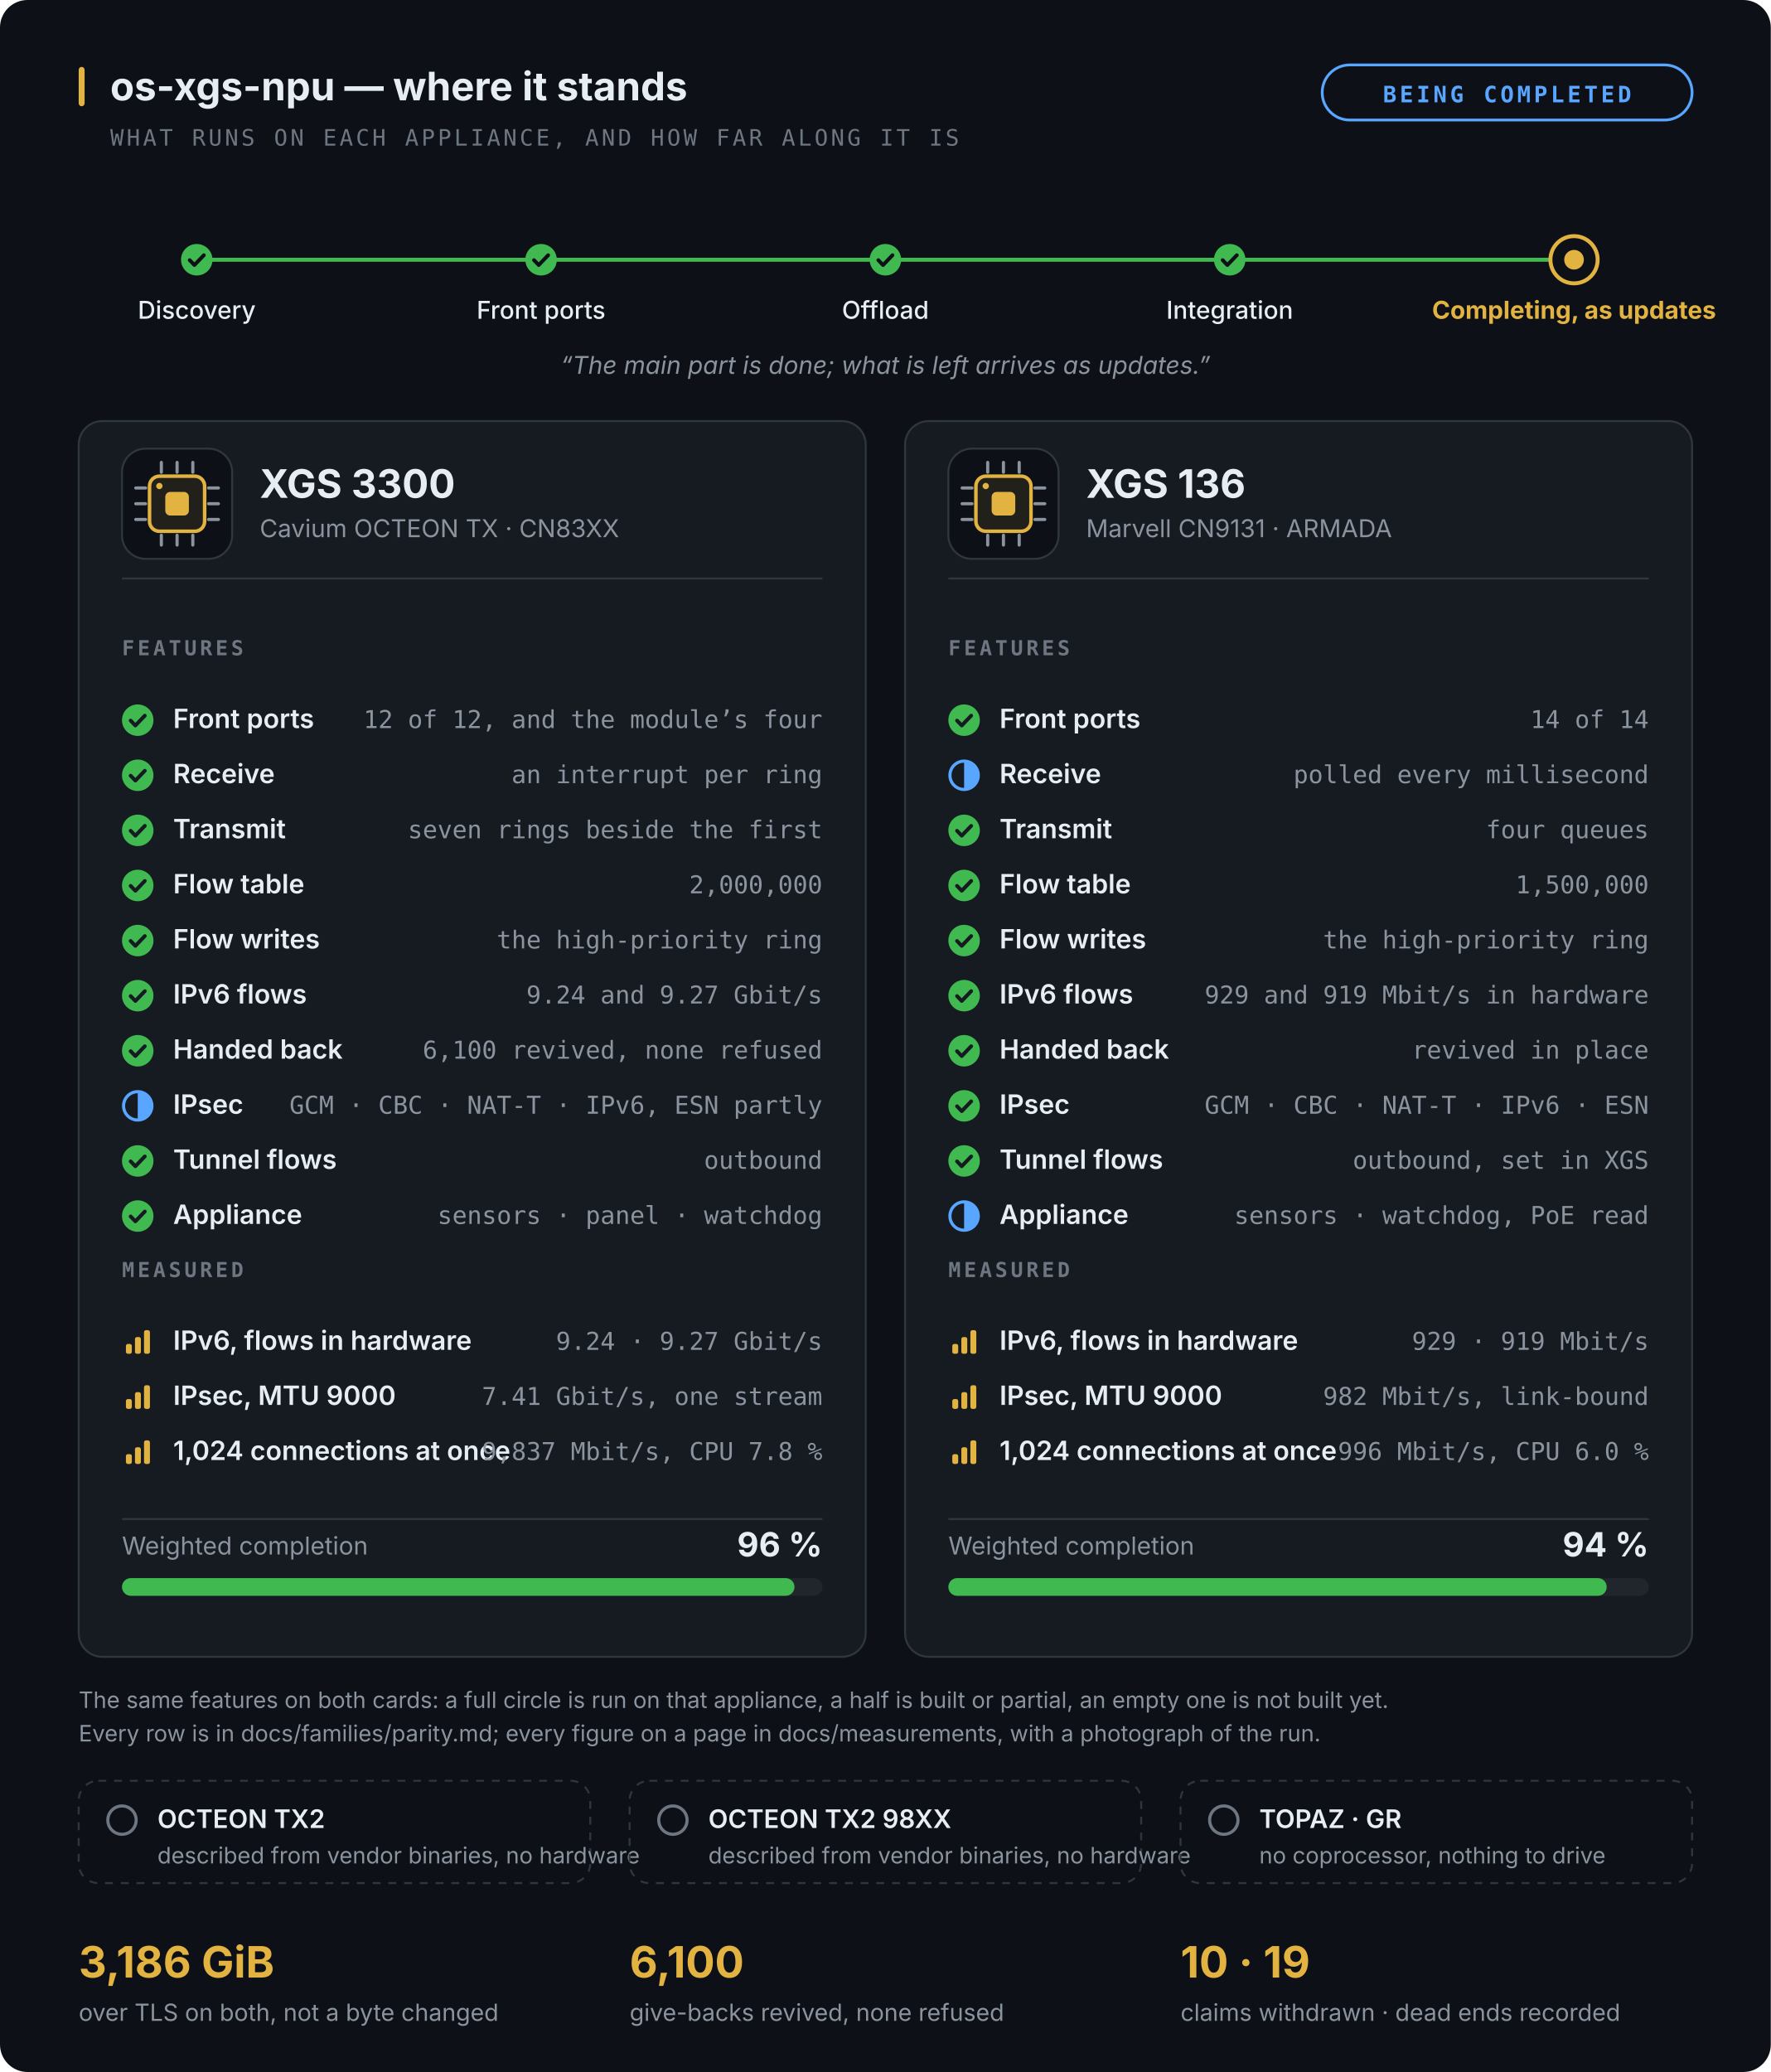
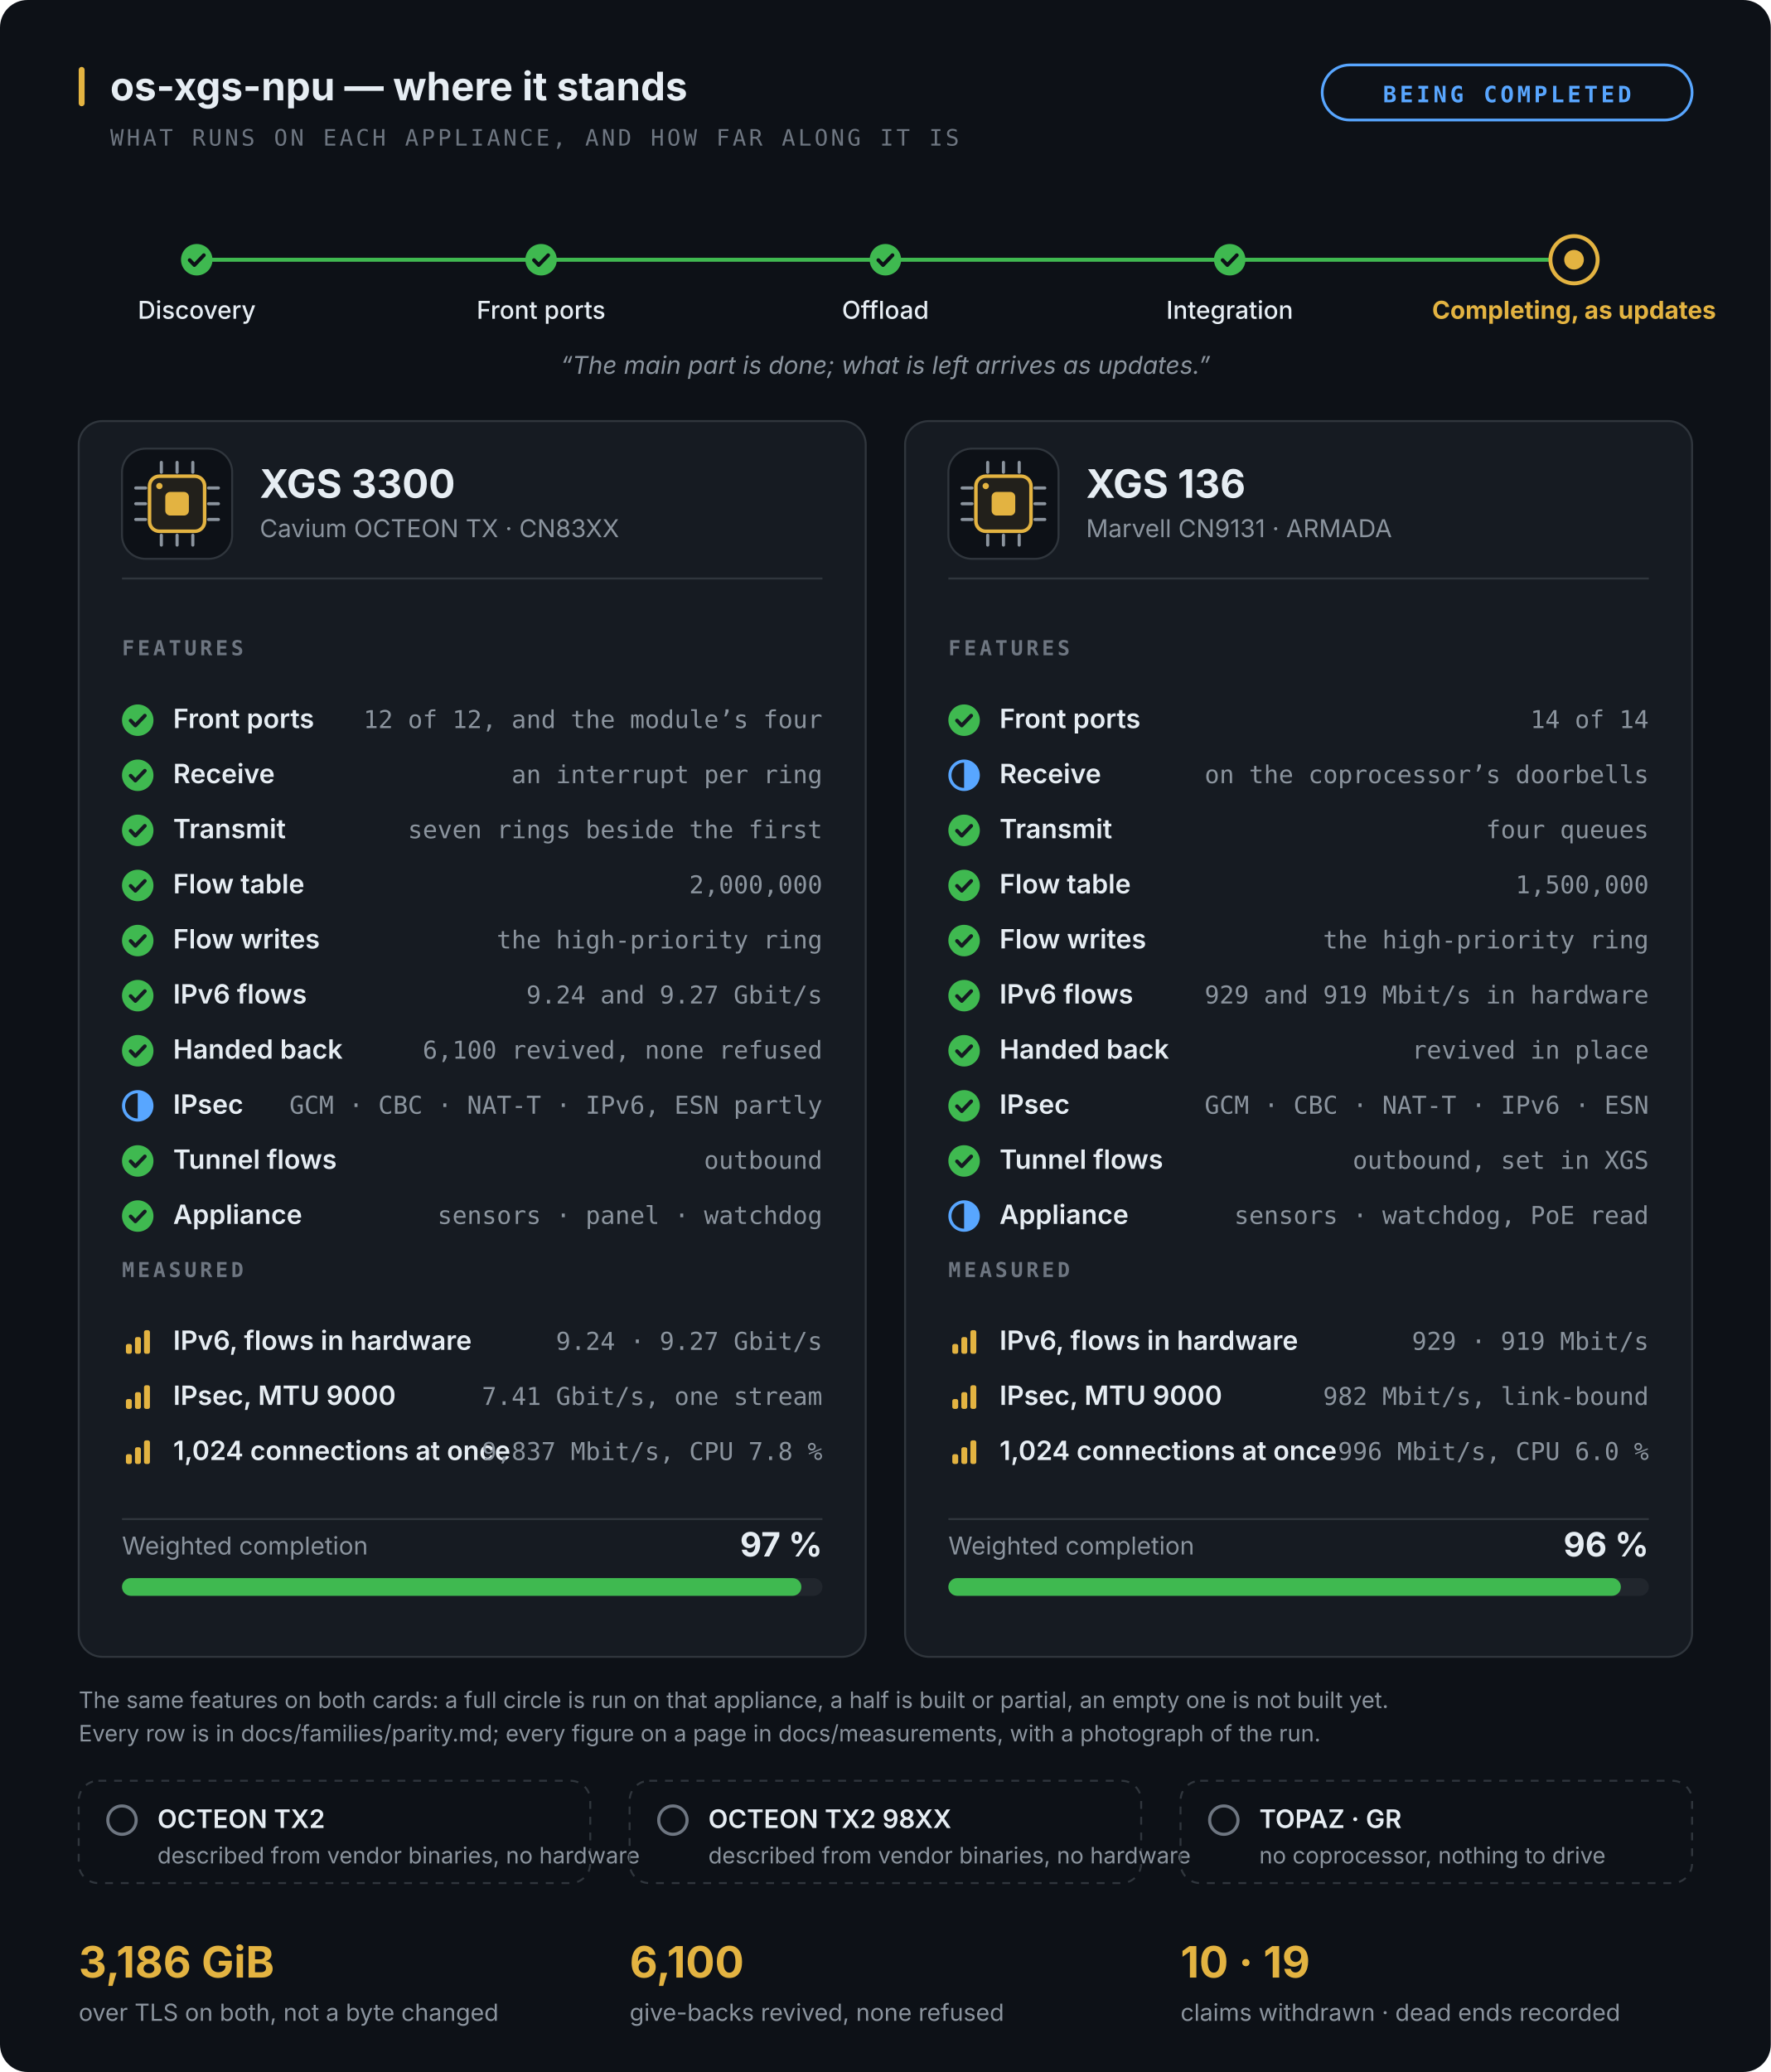
- <svg xmlns="http://www.w3.org/2000/svg" viewBox="0 0 900 1053" width="900" height="1053" role="img" aria-label="os-xgs-npu status. Stage: discovery, front ports, offload and integration done, the work-in-progress notice lifted; what is left being completed as updates. XGS 3300, Cavium OCTEON TX and CN83XX: Front ports: 12 of 12, and the module's four; Receive: an interrupt per ring; Transmit: seven rings beside the first; Flow table: 2,000,000; Flow writes: the high-priority ring; IPv6 flows: 9.24 and 9.27 Gbit/s; Handed back: 6,100 revived, none refused; IPsec: GCM and CBC and NAT-T and IPv6, ESN partly; Tunnel flows: outbound; Appliance: sensors and panel and watchdog; IPv6, flows in hardware: 9.24 and 9.27 Gbit/s; IPsec, MTU 9000: 7.41 Gbit/s, one stream; 1,024 connections at once: 9,837 Mbit/s, CPU 7.8 %; weighted completion 96 per cent. XGS 136, Marvell CN9131 and ARMADA: Front ports: 14 of 14; Receive: polled every millisecond; Transmit: four queues; Flow table: 1,500,000; Flow writes: the high-priority ring; IPv6 flows: 929 and 919 Mbit/s in hardware; Handed back: revived in place; IPsec: GCM and CBC and NAT-T and IPv6 and ESN; Tunnel flows: outbound, set in XGS; Appliance: sensors and watchdog, PoE read; IPv6, flows in hardware: 929 and 919 Mbit/s; IPsec, MTU 9000: 982 Mbit/s, link-bound; 1,024 connections at once: 996 Mbit/s, CPU 6.0 %; weighted completion 94 per cent. OCTEON TX2 and TX2 98XX described only; TOPAZ and GR have no coprocessor. 3,186 GiB over TLS on both, not a byte changed; 6,100 give-backs revived, none refused; 10 and 19 claims withdrawn and dead ends recorded.">
+ <svg xmlns="http://www.w3.org/2000/svg" viewBox="0 0 900 1053" width="900" height="1053" role="img" aria-label="os-xgs-npu status. Stage: discovery, front ports, offload and integration done, the work-in-progress notice lifted; what is left being completed as updates. XGS 3300, Cavium OCTEON TX and CN83XX: Front ports: 12 of 12, and the module's four; Receive: an interrupt per ring; Transmit: seven rings beside the first; Flow table: 2,000,000; Flow writes: the high-priority ring; IPv6 flows: 9.24 and 9.27 Gbit/s; Handed back: 6,100 revived, none refused; IPsec: GCM and CBC and NAT-T and IPv6, ESN partly; Tunnel flows: outbound; Appliance: sensors and panel and watchdog; IPv6, flows in hardware: 9.24 and 9.27 Gbit/s; IPsec, MTU 9000: 7.41 Gbit/s, one stream; 1,024 connections at once: 9,837 Mbit/s, CPU 7.8 %; weighted completion 97 per cent. XGS 136, Marvell CN9131 and ARMADA: Front ports: 14 of 14; Receive: on the coprocessor's doorbells; Transmit: four queues; Flow table: 1,500,000; Flow writes: the high-priority ring; IPv6 flows: 929 and 919 Mbit/s in hardware; Handed back: revived in place; IPsec: GCM and CBC and NAT-T and IPv6 and ESN; Tunnel flows: outbound, set in XGS; Appliance: sensors and watchdog, PoE read; IPv6, flows in hardware: 929 and 919 Mbit/s; IPsec, MTU 9000: 982 Mbit/s, link-bound; 1,024 connections at once: 996 Mbit/s, CPU 6.0 %; weighted completion 96 per cent. OCTEON TX2 and TX2 98XX described only; TOPAZ and GR have no coprocessor. 3,186 GiB over TLS on both, not a byte changed; 6,100 give-backs revived, none refused; 10 and 19 claims withdrawn and dead ends recorded.">
  <rect width="900" height="1053" rx="14" fill="#0D1117" />
  <rect x="40" y="34" width="3" height="20" rx="1.5" fill="#E3B341" />
  <text x="56" y="51" font-family="ui-sans-serif,-apple-system,Segoe UI,Inter,Helvetica,Arial,sans-serif" font-size="20" font-weight="700" fill="#E6EDF3" text-anchor="start">os-xgs-npu — where it stands</text>
  <text x="56" y="74" font-family="ui-monospace,SFMono-Regular,Menlo,Consolas,monospace" font-size="11.5" font-weight="400" fill="#6E7681" text-anchor="start" letter-spacing="1.4">WHAT RUNS ON EACH APPLIANCE, AND HOW FAR ALONG IT IS</text>
  <rect x="672" y="33" width="188" height="28" rx="14" fill="none" stroke="#58A6FF" stroke-width="1.4" />
  <text x="766" y="52" font-family="ui-monospace,SFMono-Regular,Menlo,Consolas,monospace" font-size="11.5" font-weight="700" fill="#58A6FF" text-anchor="middle" letter-spacing="1.6">BEING COMPLETED</text>
  <line x1="100" y1="132" x2="800" y2="132" stroke="#30363D" stroke-width="2" />
  <line x1="100" y1="132" x2="800" y2="132" stroke="#3FB950" stroke-width="2" />
  <circle cx="100" cy="132" r="8" fill="#3FB950" />
  <path d="M96.4 132.2 l2.4 2.5 l4.8 -5" fill="none" stroke="#0D1117" stroke-width="1.9" stroke-linecap="round" stroke-linejoin="round" />
  <text x="100" y="162" font-family="ui-sans-serif,-apple-system,Segoe UI,Inter,Helvetica,Arial,sans-serif" font-size="12.5" font-weight="500" fill="#E6EDF3" text-anchor="middle">Discovery</text>
  <circle cx="275" cy="132" r="8" fill="#3FB950" />
  <path d="M271.4 132.2 l2.4 2.5 l4.8 -5" fill="none" stroke="#0D1117" stroke-width="1.9" stroke-linecap="round" stroke-linejoin="round" />
  <text x="275" y="162" font-family="ui-sans-serif,-apple-system,Segoe UI,Inter,Helvetica,Arial,sans-serif" font-size="12.5" font-weight="500" fill="#E6EDF3" text-anchor="middle">Front ports</text>
  <circle cx="450" cy="132" r="8" fill="#3FB950" />
  <path d="M446.4 132.2 l2.4 2.5 l4.8 -5" fill="none" stroke="#0D1117" stroke-width="1.9" stroke-linecap="round" stroke-linejoin="round" />
  <text x="450" y="162" font-family="ui-sans-serif,-apple-system,Segoe UI,Inter,Helvetica,Arial,sans-serif" font-size="12.5" font-weight="500" fill="#E6EDF3" text-anchor="middle">Offload</text>
  <circle cx="625" cy="132" r="8" fill="#3FB950" />
  <path d="M621.4 132.2 l2.4 2.5 l4.8 -5" fill="none" stroke="#0D1117" stroke-width="1.9" stroke-linecap="round" stroke-linejoin="round" />
  <text x="625" y="162" font-family="ui-sans-serif,-apple-system,Segoe UI,Inter,Helvetica,Arial,sans-serif" font-size="12.5" font-weight="500" fill="#E6EDF3" text-anchor="middle">Integration</text>
  <circle cx="800" cy="132" r="12" fill="#0D1117" stroke="#E3B341" stroke-width="2" />
  <circle cx="800" cy="132" r="5" fill="#E3B341" />
  <text x="800" y="162" font-family="ui-sans-serif,-apple-system,Segoe UI,Inter,Helvetica,Arial,sans-serif" font-size="12.5" font-weight="700" fill="#E3B341" text-anchor="middle">Completing, as updates</text>
  <text x="450.0" y="190" font-family="ui-sans-serif,-apple-system,Segoe UI,Inter,Helvetica,Arial,sans-serif" font-size="12.5" font-weight="400" fill="#8B949E" text-anchor="middle" font-style="italic">“The main part is done; what is left arrives as updates.”</text>
  <rect x="40" y="214" width="400" height="628" rx="12" fill="#161B22" stroke="#30363D" />
  <rect x="62" y="228" width="56" height="56" rx="12" fill="#0D1117" stroke="#30363D" />
  <path d="M82.0 240.0 v-5 M82.0 272.0 v5 M74.0 248.0 h-5 M106.0 248.0 h5" stroke="#8B949E" stroke-width="1.6" stroke-linecap="round" fill="none" />
  <path d="M90.0 240.0 v-5 M90.0 272.0 v5 M74.0 256.0 h-5 M106.0 256.0 h5" stroke="#8B949E" stroke-width="1.6" stroke-linecap="round" fill="none" />
  <path d="M98.0 240.0 v-5 M98.0 272.0 v5 M74.0 264.0 h-5 M106.0 264.0 h5" stroke="#8B949E" stroke-width="1.6" stroke-linecap="round" fill="none" />
  <rect x="76.0" y="242.0" width="28" height="28" rx="5" fill="#E3B341" fill-opacity="0.10" stroke="#E3B341" stroke-width="1.8" />
  <rect x="84.0" y="250.0" width="12" height="12" rx="2.5" fill="#E3B341" />
  <circle cx="81.0" cy="247.0" r="1.6" fill="#E3B341" />
  <text x="132" y="253" font-family="ui-sans-serif,-apple-system,Segoe UI,Inter,Helvetica,Arial,sans-serif" font-size="20" font-weight="700" fill="#E6EDF3" text-anchor="start">XGS 3300</text>
  <text x="132" y="273" font-family="ui-sans-serif,-apple-system,Segoe UI,Inter,Helvetica,Arial,sans-serif" font-size="12.5" font-weight="400" fill="#8B949E" text-anchor="start">Cavium OCTEON TX · CN83XX</text>
  <line x1="62" y1="294" x2="418" y2="294" stroke="#30363D" />
  <text x="62" y="333" font-family="ui-monospace,SFMono-Regular,Menlo,Consolas,monospace" font-size="10.5" font-weight="700" fill="#6E7681" text-anchor="start" letter-spacing="1.6">FEATURES</text>
  <circle cx="70" cy="366" r="8" fill="#3FB950" />
  <path d="M66.4 366.2 l2.4 2.5 l4.8 -5" fill="none" stroke="#161B22" stroke-width="1.9" stroke-linecap="round" stroke-linejoin="round" />
  <text x="88" y="370" font-family="ui-sans-serif,-apple-system,Segoe UI,Inter,Helvetica,Arial,sans-serif" font-size="13.5" font-weight="600" fill="#E6EDF3" text-anchor="start">Front ports</text>
  <text x="418" y="370" font-family="ui-monospace,SFMono-Regular,Menlo,Consolas,monospace" font-size="12.5" font-weight="400" fill="#8B949E" text-anchor="end">12 of 12, and the module’s four</text>
  <circle cx="70" cy="394" r="8" fill="#3FB950" />
  <path d="M66.4 394.2 l2.4 2.5 l4.8 -5" fill="none" stroke="#161B22" stroke-width="1.9" stroke-linecap="round" stroke-linejoin="round" />
  <text x="88" y="398" font-family="ui-sans-serif,-apple-system,Segoe UI,Inter,Helvetica,Arial,sans-serif" font-size="13.5" font-weight="600" fill="#E6EDF3" text-anchor="start">Receive</text>
  <text x="418" y="398" font-family="ui-monospace,SFMono-Regular,Menlo,Consolas,monospace" font-size="12.5" font-weight="400" fill="#8B949E" text-anchor="end">an interrupt per ring</text>
  <circle cx="70" cy="422" r="8" fill="#3FB950" />
  <path d="M66.4 422.2 l2.4 2.5 l4.8 -5" fill="none" stroke="#161B22" stroke-width="1.9" stroke-linecap="round" stroke-linejoin="round" />
  <text x="88" y="426" font-family="ui-sans-serif,-apple-system,Segoe UI,Inter,Helvetica,Arial,sans-serif" font-size="13.5" font-weight="600" fill="#E6EDF3" text-anchor="start">Transmit</text>
  <text x="418" y="426" font-family="ui-monospace,SFMono-Regular,Menlo,Consolas,monospace" font-size="12.5" font-weight="400" fill="#8B949E" text-anchor="end">seven rings beside the first</text>
  <circle cx="70" cy="450" r="8" fill="#3FB950" />
  <path d="M66.4 450.2 l2.4 2.5 l4.8 -5" fill="none" stroke="#161B22" stroke-width="1.9" stroke-linecap="round" stroke-linejoin="round" />
  <text x="88" y="454" font-family="ui-sans-serif,-apple-system,Segoe UI,Inter,Helvetica,Arial,sans-serif" font-size="13.5" font-weight="600" fill="#E6EDF3" text-anchor="start">Flow table</text>
  <text x="418" y="454" font-family="ui-monospace,SFMono-Regular,Menlo,Consolas,monospace" font-size="12.5" font-weight="400" fill="#8B949E" text-anchor="end">2,000,000</text>
  <circle cx="70" cy="478" r="8" fill="#3FB950" />
  <path d="M66.4 478.2 l2.4 2.5 l4.8 -5" fill="none" stroke="#161B22" stroke-width="1.9" stroke-linecap="round" stroke-linejoin="round" />
  <text x="88" y="482" font-family="ui-sans-serif,-apple-system,Segoe UI,Inter,Helvetica,Arial,sans-serif" font-size="13.5" font-weight="600" fill="#E6EDF3" text-anchor="start">Flow writes</text>
  <text x="418" y="482" font-family="ui-monospace,SFMono-Regular,Menlo,Consolas,monospace" font-size="12.5" font-weight="400" fill="#8B949E" text-anchor="end">the high-priority ring</text>
  <circle cx="70" cy="506" r="8" fill="#3FB950" />
  <path d="M66.4 506.2 l2.4 2.5 l4.8 -5" fill="none" stroke="#161B22" stroke-width="1.9" stroke-linecap="round" stroke-linejoin="round" />
  <text x="88" y="510" font-family="ui-sans-serif,-apple-system,Segoe UI,Inter,Helvetica,Arial,sans-serif" font-size="13.5" font-weight="600" fill="#E6EDF3" text-anchor="start">IPv6 flows</text>
  <text x="418" y="510" font-family="ui-monospace,SFMono-Regular,Menlo,Consolas,monospace" font-size="12.5" font-weight="400" fill="#8B949E" text-anchor="end">9.24 and 9.27 Gbit/s</text>
  <circle cx="70" cy="534" r="8" fill="#3FB950" />
  <path d="M66.4 534.2 l2.4 2.5 l4.8 -5" fill="none" stroke="#161B22" stroke-width="1.9" stroke-linecap="round" stroke-linejoin="round" />
  <text x="88" y="538" font-family="ui-sans-serif,-apple-system,Segoe UI,Inter,Helvetica,Arial,sans-serif" font-size="13.5" font-weight="600" fill="#E6EDF3" text-anchor="start">Handed back</text>
  <text x="418" y="538" font-family="ui-monospace,SFMono-Regular,Menlo,Consolas,monospace" font-size="12.5" font-weight="400" fill="#8B949E" text-anchor="end">6,100 revived, none refused</text>
  <circle cx="70" cy="562" r="7.2" fill="none" stroke="#58A6FF" stroke-width="1.6" />
  <path d="M70 554.8 A7.2 7.2 0 0 1 70 569.2 Z" fill="#58A6FF" />
  <text x="88" y="566" font-family="ui-sans-serif,-apple-system,Segoe UI,Inter,Helvetica,Arial,sans-serif" font-size="13.5" font-weight="600" fill="#E6EDF3" text-anchor="start">IPsec</text>
  <text x="418" y="566" font-family="ui-monospace,SFMono-Regular,Menlo,Consolas,monospace" font-size="12.5" font-weight="400" fill="#8B949E" text-anchor="end">GCM · CBC · NAT-T · IPv6, ESN partly</text>
  <circle cx="70" cy="590" r="8" fill="#3FB950" />
  <path d="M66.4 590.2 l2.4 2.5 l4.8 -5" fill="none" stroke="#161B22" stroke-width="1.9" stroke-linecap="round" stroke-linejoin="round" />
  <text x="88" y="594" font-family="ui-sans-serif,-apple-system,Segoe UI,Inter,Helvetica,Arial,sans-serif" font-size="13.5" font-weight="600" fill="#E6EDF3" text-anchor="start">Tunnel flows</text>
  <text x="418" y="594" font-family="ui-monospace,SFMono-Regular,Menlo,Consolas,monospace" font-size="12.5" font-weight="400" fill="#8B949E" text-anchor="end">outbound</text>
  <circle cx="70" cy="618" r="8" fill="#3FB950" />
  <path d="M66.4 618.2 l2.4 2.5 l4.8 -5" fill="none" stroke="#161B22" stroke-width="1.9" stroke-linecap="round" stroke-linejoin="round" />
  <text x="88" y="622" font-family="ui-sans-serif,-apple-system,Segoe UI,Inter,Helvetica,Arial,sans-serif" font-size="13.5" font-weight="600" fill="#E6EDF3" text-anchor="start">Appliance</text>
  <text x="418" y="622" font-family="ui-monospace,SFMono-Regular,Menlo,Consolas,monospace" font-size="12.5" font-weight="400" fill="#8B949E" text-anchor="end">sensors · panel · watchdog</text>
  <text x="62" y="649" font-family="ui-monospace,SFMono-Regular,Menlo,Consolas,monospace" font-size="10.5" font-weight="700" fill="#6E7681" text-anchor="start" letter-spacing="1.6">MEASURED</text>
  <rect x="64.0" y="683" width="3" height="5" rx="1" fill="#E3B341" />
  <rect x="68.6" y="679.5" width="3" height="8.5" rx="1" fill="#E3B341" />
  <rect x="73.2" y="676" width="3" height="12" rx="1" fill="#E3B341" />
  <text x="88" y="686" font-family="ui-sans-serif,-apple-system,Segoe UI,Inter,Helvetica,Arial,sans-serif" font-size="13.5" font-weight="600" fill="#E6EDF3" text-anchor="start">IPv6, flows in hardware</text>
  <text x="418" y="686" font-family="ui-monospace,SFMono-Regular,Menlo,Consolas,monospace" font-size="12.5" font-weight="400" fill="#8B949E" text-anchor="end">9.24 · 9.27 Gbit/s</text>
  <rect x="64.0" y="711" width="3" height="5" rx="1" fill="#E3B341" />
  <rect x="68.6" y="707.5" width="3" height="8.5" rx="1" fill="#E3B341" />
  <rect x="73.2" y="704" width="3" height="12" rx="1" fill="#E3B341" />
  <text x="88" y="714" font-family="ui-sans-serif,-apple-system,Segoe UI,Inter,Helvetica,Arial,sans-serif" font-size="13.5" font-weight="600" fill="#E6EDF3" text-anchor="start">IPsec, MTU 9000</text>
  <text x="418" y="714" font-family="ui-monospace,SFMono-Regular,Menlo,Consolas,monospace" font-size="12.5" font-weight="400" fill="#8B949E" text-anchor="end">7.41 Gbit/s, one stream</text>
  <rect x="64.0" y="739" width="3" height="5" rx="1" fill="#E3B341" />
  <rect x="68.6" y="735.5" width="3" height="8.5" rx="1" fill="#E3B341" />
  <rect x="73.2" y="732" width="3" height="12" rx="1" fill="#E3B341" />
  <text x="88" y="742" font-family="ui-sans-serif,-apple-system,Segoe UI,Inter,Helvetica,Arial,sans-serif" font-size="13.5" font-weight="600" fill="#E6EDF3" text-anchor="start">1,024 connections at once</text>
  <text x="418" y="742" font-family="ui-monospace,SFMono-Regular,Menlo,Consolas,monospace" font-size="12.5" font-weight="400" fill="#8B949E" text-anchor="end">9,837 Mbit/s, CPU 7.8 %</text>
  <line x1="62" y1="772" x2="418" y2="772" stroke="#30363D" />
  <text x="62" y="790" font-family="ui-sans-serif,-apple-system,Segoe UI,Inter,Helvetica,Arial,sans-serif" font-size="12.5" font-weight="400" fill="#8B949E" text-anchor="start">Weighted completion</text>
-   <text x="418" y="791" font-family="ui-sans-serif,-apple-system,Segoe UI,Inter,Helvetica,Arial,sans-serif" font-size="17" font-weight="700" fill="#E6EDF3" text-anchor="end">96 %</text>
+   <text x="418" y="791" font-family="ui-sans-serif,-apple-system,Segoe UI,Inter,Helvetica,Arial,sans-serif" font-size="17" font-weight="700" fill="#E6EDF3" text-anchor="end">97 %</text>
  <rect x="62" y="802" width="356" height="9" rx="4.5" fill="#21262D" />
-   <rect x="62" y="802" width="341.8" height="9" rx="4.5" fill="#3FB950" />
+   <rect x="62" y="802" width="345.3" height="9" rx="4.5" fill="#3FB950" />
  <rect x="460" y="214" width="400" height="628" rx="12" fill="#161B22" stroke="#30363D" />
  <rect x="482" y="228" width="56" height="56" rx="12" fill="#0D1117" stroke="#30363D" />
  <path d="M502.0 240.0 v-5 M502.0 272.0 v5 M494.0 248.0 h-5 M526.0 248.0 h5" stroke="#8B949E" stroke-width="1.6" stroke-linecap="round" fill="none" />
  <path d="M510.0 240.0 v-5 M510.0 272.0 v5 M494.0 256.0 h-5 M526.0 256.0 h5" stroke="#8B949E" stroke-width="1.6" stroke-linecap="round" fill="none" />
  <path d="M518.0 240.0 v-5 M518.0 272.0 v5 M494.0 264.0 h-5 M526.0 264.0 h5" stroke="#8B949E" stroke-width="1.6" stroke-linecap="round" fill="none" />
  <rect x="496.0" y="242.0" width="28" height="28" rx="5" fill="#E3B341" fill-opacity="0.10" stroke="#E3B341" stroke-width="1.8" />
  <rect x="504.0" y="250.0" width="12" height="12" rx="2.5" fill="#E3B341" />
  <circle cx="501.0" cy="247.0" r="1.6" fill="#E3B341" />
  <text x="552" y="253" font-family="ui-sans-serif,-apple-system,Segoe UI,Inter,Helvetica,Arial,sans-serif" font-size="20" font-weight="700" fill="#E6EDF3" text-anchor="start">XGS 136</text>
  <text x="552" y="273" font-family="ui-sans-serif,-apple-system,Segoe UI,Inter,Helvetica,Arial,sans-serif" font-size="12.5" font-weight="400" fill="#8B949E" text-anchor="start">Marvell CN9131 · ARMADA</text>
  <line x1="482" y1="294" x2="838" y2="294" stroke="#30363D" />
  <text x="482" y="333" font-family="ui-monospace,SFMono-Regular,Menlo,Consolas,monospace" font-size="10.5" font-weight="700" fill="#6E7681" text-anchor="start" letter-spacing="1.6">FEATURES</text>
  <circle cx="490" cy="366" r="8" fill="#3FB950" />
  <path d="M486.4 366.2 l2.4 2.5 l4.8 -5" fill="none" stroke="#161B22" stroke-width="1.9" stroke-linecap="round" stroke-linejoin="round" />
  <text x="508" y="370" font-family="ui-sans-serif,-apple-system,Segoe UI,Inter,Helvetica,Arial,sans-serif" font-size="13.5" font-weight="600" fill="#E6EDF3" text-anchor="start">Front ports</text>
  <text x="838" y="370" font-family="ui-monospace,SFMono-Regular,Menlo,Consolas,monospace" font-size="12.5" font-weight="400" fill="#8B949E" text-anchor="end">14 of 14</text>
  <circle cx="490" cy="394" r="7.2" fill="none" stroke="#58A6FF" stroke-width="1.6" />
  <path d="M490 386.8 A7.2 7.2 0 0 1 490 401.2 Z" fill="#58A6FF" />
  <text x="508" y="398" font-family="ui-sans-serif,-apple-system,Segoe UI,Inter,Helvetica,Arial,sans-serif" font-size="13.5" font-weight="600" fill="#E6EDF3" text-anchor="start">Receive</text>
-   <text x="838" y="398" font-family="ui-monospace,SFMono-Regular,Menlo,Consolas,monospace" font-size="12.5" font-weight="400" fill="#8B949E" text-anchor="end">polled every millisecond</text>
+   <text x="838" y="398" font-family="ui-monospace,SFMono-Regular,Menlo,Consolas,monospace" font-size="12.5" font-weight="400" fill="#8B949E" text-anchor="end">on the coprocessor’s doorbells</text>
  <circle cx="490" cy="422" r="8" fill="#3FB950" />
  <path d="M486.4 422.2 l2.4 2.5 l4.8 -5" fill="none" stroke="#161B22" stroke-width="1.9" stroke-linecap="round" stroke-linejoin="round" />
  <text x="508" y="426" font-family="ui-sans-serif,-apple-system,Segoe UI,Inter,Helvetica,Arial,sans-serif" font-size="13.5" font-weight="600" fill="#E6EDF3" text-anchor="start">Transmit</text>
  <text x="838" y="426" font-family="ui-monospace,SFMono-Regular,Menlo,Consolas,monospace" font-size="12.5" font-weight="400" fill="#8B949E" text-anchor="end">four queues</text>
  <circle cx="490" cy="450" r="8" fill="#3FB950" />
  <path d="M486.4 450.2 l2.4 2.5 l4.8 -5" fill="none" stroke="#161B22" stroke-width="1.9" stroke-linecap="round" stroke-linejoin="round" />
  <text x="508" y="454" font-family="ui-sans-serif,-apple-system,Segoe UI,Inter,Helvetica,Arial,sans-serif" font-size="13.5" font-weight="600" fill="#E6EDF3" text-anchor="start">Flow table</text>
  <text x="838" y="454" font-family="ui-monospace,SFMono-Regular,Menlo,Consolas,monospace" font-size="12.5" font-weight="400" fill="#8B949E" text-anchor="end">1,500,000</text>
  <circle cx="490" cy="478" r="8" fill="#3FB950" />
  <path d="M486.4 478.2 l2.4 2.5 l4.8 -5" fill="none" stroke="#161B22" stroke-width="1.9" stroke-linecap="round" stroke-linejoin="round" />
  <text x="508" y="482" font-family="ui-sans-serif,-apple-system,Segoe UI,Inter,Helvetica,Arial,sans-serif" font-size="13.5" font-weight="600" fill="#E6EDF3" text-anchor="start">Flow writes</text>
  <text x="838" y="482" font-family="ui-monospace,SFMono-Regular,Menlo,Consolas,monospace" font-size="12.5" font-weight="400" fill="#8B949E" text-anchor="end">the high-priority ring</text>
  <circle cx="490" cy="506" r="8" fill="#3FB950" />
  <path d="M486.4 506.2 l2.4 2.5 l4.8 -5" fill="none" stroke="#161B22" stroke-width="1.9" stroke-linecap="round" stroke-linejoin="round" />
  <text x="508" y="510" font-family="ui-sans-serif,-apple-system,Segoe UI,Inter,Helvetica,Arial,sans-serif" font-size="13.5" font-weight="600" fill="#E6EDF3" text-anchor="start">IPv6 flows</text>
  <text x="838" y="510" font-family="ui-monospace,SFMono-Regular,Menlo,Consolas,monospace" font-size="12.5" font-weight="400" fill="#8B949E" text-anchor="end">929 and 919 Mbit/s in hardware</text>
  <circle cx="490" cy="534" r="8" fill="#3FB950" />
  <path d="M486.4 534.2 l2.4 2.5 l4.8 -5" fill="none" stroke="#161B22" stroke-width="1.9" stroke-linecap="round" stroke-linejoin="round" />
  <text x="508" y="538" font-family="ui-sans-serif,-apple-system,Segoe UI,Inter,Helvetica,Arial,sans-serif" font-size="13.5" font-weight="600" fill="#E6EDF3" text-anchor="start">Handed back</text>
  <text x="838" y="538" font-family="ui-monospace,SFMono-Regular,Menlo,Consolas,monospace" font-size="12.5" font-weight="400" fill="#8B949E" text-anchor="end">revived in place</text>
  <circle cx="490" cy="562" r="8" fill="#3FB950" />
  <path d="M486.4 562.2 l2.4 2.5 l4.8 -5" fill="none" stroke="#161B22" stroke-width="1.9" stroke-linecap="round" stroke-linejoin="round" />
  <text x="508" y="566" font-family="ui-sans-serif,-apple-system,Segoe UI,Inter,Helvetica,Arial,sans-serif" font-size="13.5" font-weight="600" fill="#E6EDF3" text-anchor="start">IPsec</text>
  <text x="838" y="566" font-family="ui-monospace,SFMono-Regular,Menlo,Consolas,monospace" font-size="12.5" font-weight="400" fill="#8B949E" text-anchor="end">GCM · CBC · NAT-T · IPv6 · ESN</text>
  <circle cx="490" cy="590" r="8" fill="#3FB950" />
  <path d="M486.4 590.2 l2.4 2.5 l4.8 -5" fill="none" stroke="#161B22" stroke-width="1.9" stroke-linecap="round" stroke-linejoin="round" />
  <text x="508" y="594" font-family="ui-sans-serif,-apple-system,Segoe UI,Inter,Helvetica,Arial,sans-serif" font-size="13.5" font-weight="600" fill="#E6EDF3" text-anchor="start">Tunnel flows</text>
  <text x="838" y="594" font-family="ui-monospace,SFMono-Regular,Menlo,Consolas,monospace" font-size="12.5" font-weight="400" fill="#8B949E" text-anchor="end">outbound, set in XGS</text>
  <circle cx="490" cy="618" r="7.2" fill="none" stroke="#58A6FF" stroke-width="1.6" />
  <path d="M490 610.8 A7.2 7.2 0 0 1 490 625.2 Z" fill="#58A6FF" />
  <text x="508" y="622" font-family="ui-sans-serif,-apple-system,Segoe UI,Inter,Helvetica,Arial,sans-serif" font-size="13.5" font-weight="600" fill="#E6EDF3" text-anchor="start">Appliance</text>
  <text x="838" y="622" font-family="ui-monospace,SFMono-Regular,Menlo,Consolas,monospace" font-size="12.5" font-weight="400" fill="#8B949E" text-anchor="end">sensors · watchdog, PoE read</text>
  <text x="482" y="649" font-family="ui-monospace,SFMono-Regular,Menlo,Consolas,monospace" font-size="10.5" font-weight="700" fill="#6E7681" text-anchor="start" letter-spacing="1.6">MEASURED</text>
  <rect x="484.0" y="683" width="3" height="5" rx="1" fill="#E3B341" />
  <rect x="488.6" y="679.5" width="3" height="8.5" rx="1" fill="#E3B341" />
  <rect x="493.2" y="676" width="3" height="12" rx="1" fill="#E3B341" />
  <text x="508" y="686" font-family="ui-sans-serif,-apple-system,Segoe UI,Inter,Helvetica,Arial,sans-serif" font-size="13.5" font-weight="600" fill="#E6EDF3" text-anchor="start">IPv6, flows in hardware</text>
  <text x="838" y="686" font-family="ui-monospace,SFMono-Regular,Menlo,Consolas,monospace" font-size="12.5" font-weight="400" fill="#8B949E" text-anchor="end">929 · 919 Mbit/s</text>
  <rect x="484.0" y="711" width="3" height="5" rx="1" fill="#E3B341" />
  <rect x="488.6" y="707.5" width="3" height="8.5" rx="1" fill="#E3B341" />
  <rect x="493.2" y="704" width="3" height="12" rx="1" fill="#E3B341" />
  <text x="508" y="714" font-family="ui-sans-serif,-apple-system,Segoe UI,Inter,Helvetica,Arial,sans-serif" font-size="13.5" font-weight="600" fill="#E6EDF3" text-anchor="start">IPsec, MTU 9000</text>
  <text x="838" y="714" font-family="ui-monospace,SFMono-Regular,Menlo,Consolas,monospace" font-size="12.5" font-weight="400" fill="#8B949E" text-anchor="end">982 Mbit/s, link-bound</text>
  <rect x="484.0" y="739" width="3" height="5" rx="1" fill="#E3B341" />
  <rect x="488.6" y="735.5" width="3" height="8.5" rx="1" fill="#E3B341" />
  <rect x="493.2" y="732" width="3" height="12" rx="1" fill="#E3B341" />
  <text x="508" y="742" font-family="ui-sans-serif,-apple-system,Segoe UI,Inter,Helvetica,Arial,sans-serif" font-size="13.5" font-weight="600" fill="#E6EDF3" text-anchor="start">1,024 connections at once</text>
  <text x="838" y="742" font-family="ui-monospace,SFMono-Regular,Menlo,Consolas,monospace" font-size="12.5" font-weight="400" fill="#8B949E" text-anchor="end">996 Mbit/s, CPU 6.0 %</text>
  <line x1="482" y1="772" x2="838" y2="772" stroke="#30363D" />
  <text x="482" y="790" font-family="ui-sans-serif,-apple-system,Segoe UI,Inter,Helvetica,Arial,sans-serif" font-size="12.5" font-weight="400" fill="#8B949E" text-anchor="start">Weighted completion</text>
-   <text x="838" y="791" font-family="ui-sans-serif,-apple-system,Segoe UI,Inter,Helvetica,Arial,sans-serif" font-size="17" font-weight="700" fill="#E6EDF3" text-anchor="end">94 %</text>
+   <text x="838" y="791" font-family="ui-sans-serif,-apple-system,Segoe UI,Inter,Helvetica,Arial,sans-serif" font-size="17" font-weight="700" fill="#E6EDF3" text-anchor="end">96 %</text>
  <rect x="482" y="802" width="356" height="9" rx="4.5" fill="#21262D" />
-   <rect x="482" y="802" width="334.6" height="9" rx="4.5" fill="#3FB950" />
+   <rect x="482" y="802" width="341.8" height="9" rx="4.5" fill="#3FB950" />
  <text x="40" y="868" font-family="ui-sans-serif,-apple-system,Segoe UI,Inter,Helvetica,Arial,sans-serif" font-size="11.5" font-weight="400" fill="#8B949E" text-anchor="start">The same features on both cards: a full circle is run on that appliance, a half is built or partial, an empty one is not built yet.</text>
  <text x="40" y="885" font-family="ui-sans-serif,-apple-system,Segoe UI,Inter,Helvetica,Arial,sans-serif" font-size="11.5" font-weight="400" fill="#8B949E" text-anchor="start">Every row is in docs/families/parity.md; every figure on a page in docs/measurements, with a photograph of the run.</text>
  <rect x="40" y="905" width="260" height="52" rx="10" fill="none" stroke="#30363D" stroke-dasharray="4 4" />
  <circle cx="62" cy="925" r="7.2" fill="none" stroke="#6E7681" stroke-width="1.6" />
  <text x="80" y="929" font-family="ui-sans-serif,-apple-system,Segoe UI,Inter,Helvetica,Arial,sans-serif" font-size="13" font-weight="600" fill="#E6EDF3" text-anchor="start">OCTEON TX2</text>
  <text x="80" y="947" font-family="ui-sans-serif,-apple-system,Segoe UI,Inter,Helvetica,Arial,sans-serif" font-size="11.5" font-weight="400" fill="#8B949E" text-anchor="start">described from vendor binaries, no hardware</text>
  <rect x="320" y="905" width="260" height="52" rx="10" fill="none" stroke="#30363D" stroke-dasharray="4 4" />
  <circle cx="342" cy="925" r="7.2" fill="none" stroke="#6E7681" stroke-width="1.6" />
  <text x="360" y="929" font-family="ui-sans-serif,-apple-system,Segoe UI,Inter,Helvetica,Arial,sans-serif" font-size="13" font-weight="600" fill="#E6EDF3" text-anchor="start">OCTEON TX2 98XX</text>
  <text x="360" y="947" font-family="ui-sans-serif,-apple-system,Segoe UI,Inter,Helvetica,Arial,sans-serif" font-size="11.5" font-weight="400" fill="#8B949E" text-anchor="start">described from vendor binaries, no hardware</text>
  <rect x="600" y="905" width="260" height="52" rx="10" fill="none" stroke="#30363D" stroke-dasharray="4 4" />
  <circle cx="622" cy="925" r="7.2" fill="none" stroke="#6E7681" stroke-width="1.6" />
  <text x="640" y="929" font-family="ui-sans-serif,-apple-system,Segoe UI,Inter,Helvetica,Arial,sans-serif" font-size="13" font-weight="600" fill="#E6EDF3" text-anchor="start">TOPAZ · GR</text>
  <text x="640" y="947" font-family="ui-sans-serif,-apple-system,Segoe UI,Inter,Helvetica,Arial,sans-serif" font-size="11.5" font-weight="400" fill="#8B949E" text-anchor="start">no coprocessor, nothing to drive</text>
  <text x="40" y="1005" font-family="ui-sans-serif,-apple-system,Segoe UI,Inter,Helvetica,Arial,sans-serif" font-size="22" font-weight="700" fill="#E3B341" text-anchor="start">3,186 GiB</text>
  <text x="40" y="1027" font-family="ui-sans-serif,-apple-system,Segoe UI,Inter,Helvetica,Arial,sans-serif" font-size="12" font-weight="400" fill="#8B949E" text-anchor="start">over TLS on both, not a byte changed</text>
  <text x="320" y="1005" font-family="ui-sans-serif,-apple-system,Segoe UI,Inter,Helvetica,Arial,sans-serif" font-size="22" font-weight="700" fill="#E3B341" text-anchor="start">6,100</text>
  <text x="320" y="1027" font-family="ui-sans-serif,-apple-system,Segoe UI,Inter,Helvetica,Arial,sans-serif" font-size="12" font-weight="400" fill="#8B949E" text-anchor="start">give-backs revived, none refused</text>
  <text x="600" y="1005" font-family="ui-sans-serif,-apple-system,Segoe UI,Inter,Helvetica,Arial,sans-serif" font-size="22" font-weight="700" fill="#E3B341" text-anchor="start">10 · 19</text>
  <text x="600" y="1027" font-family="ui-sans-serif,-apple-system,Segoe UI,Inter,Helvetica,Arial,sans-serif" font-size="12" font-weight="400" fill="#8B949E" text-anchor="start">claims withdrawn · dead ends recorded</text>
</svg>
